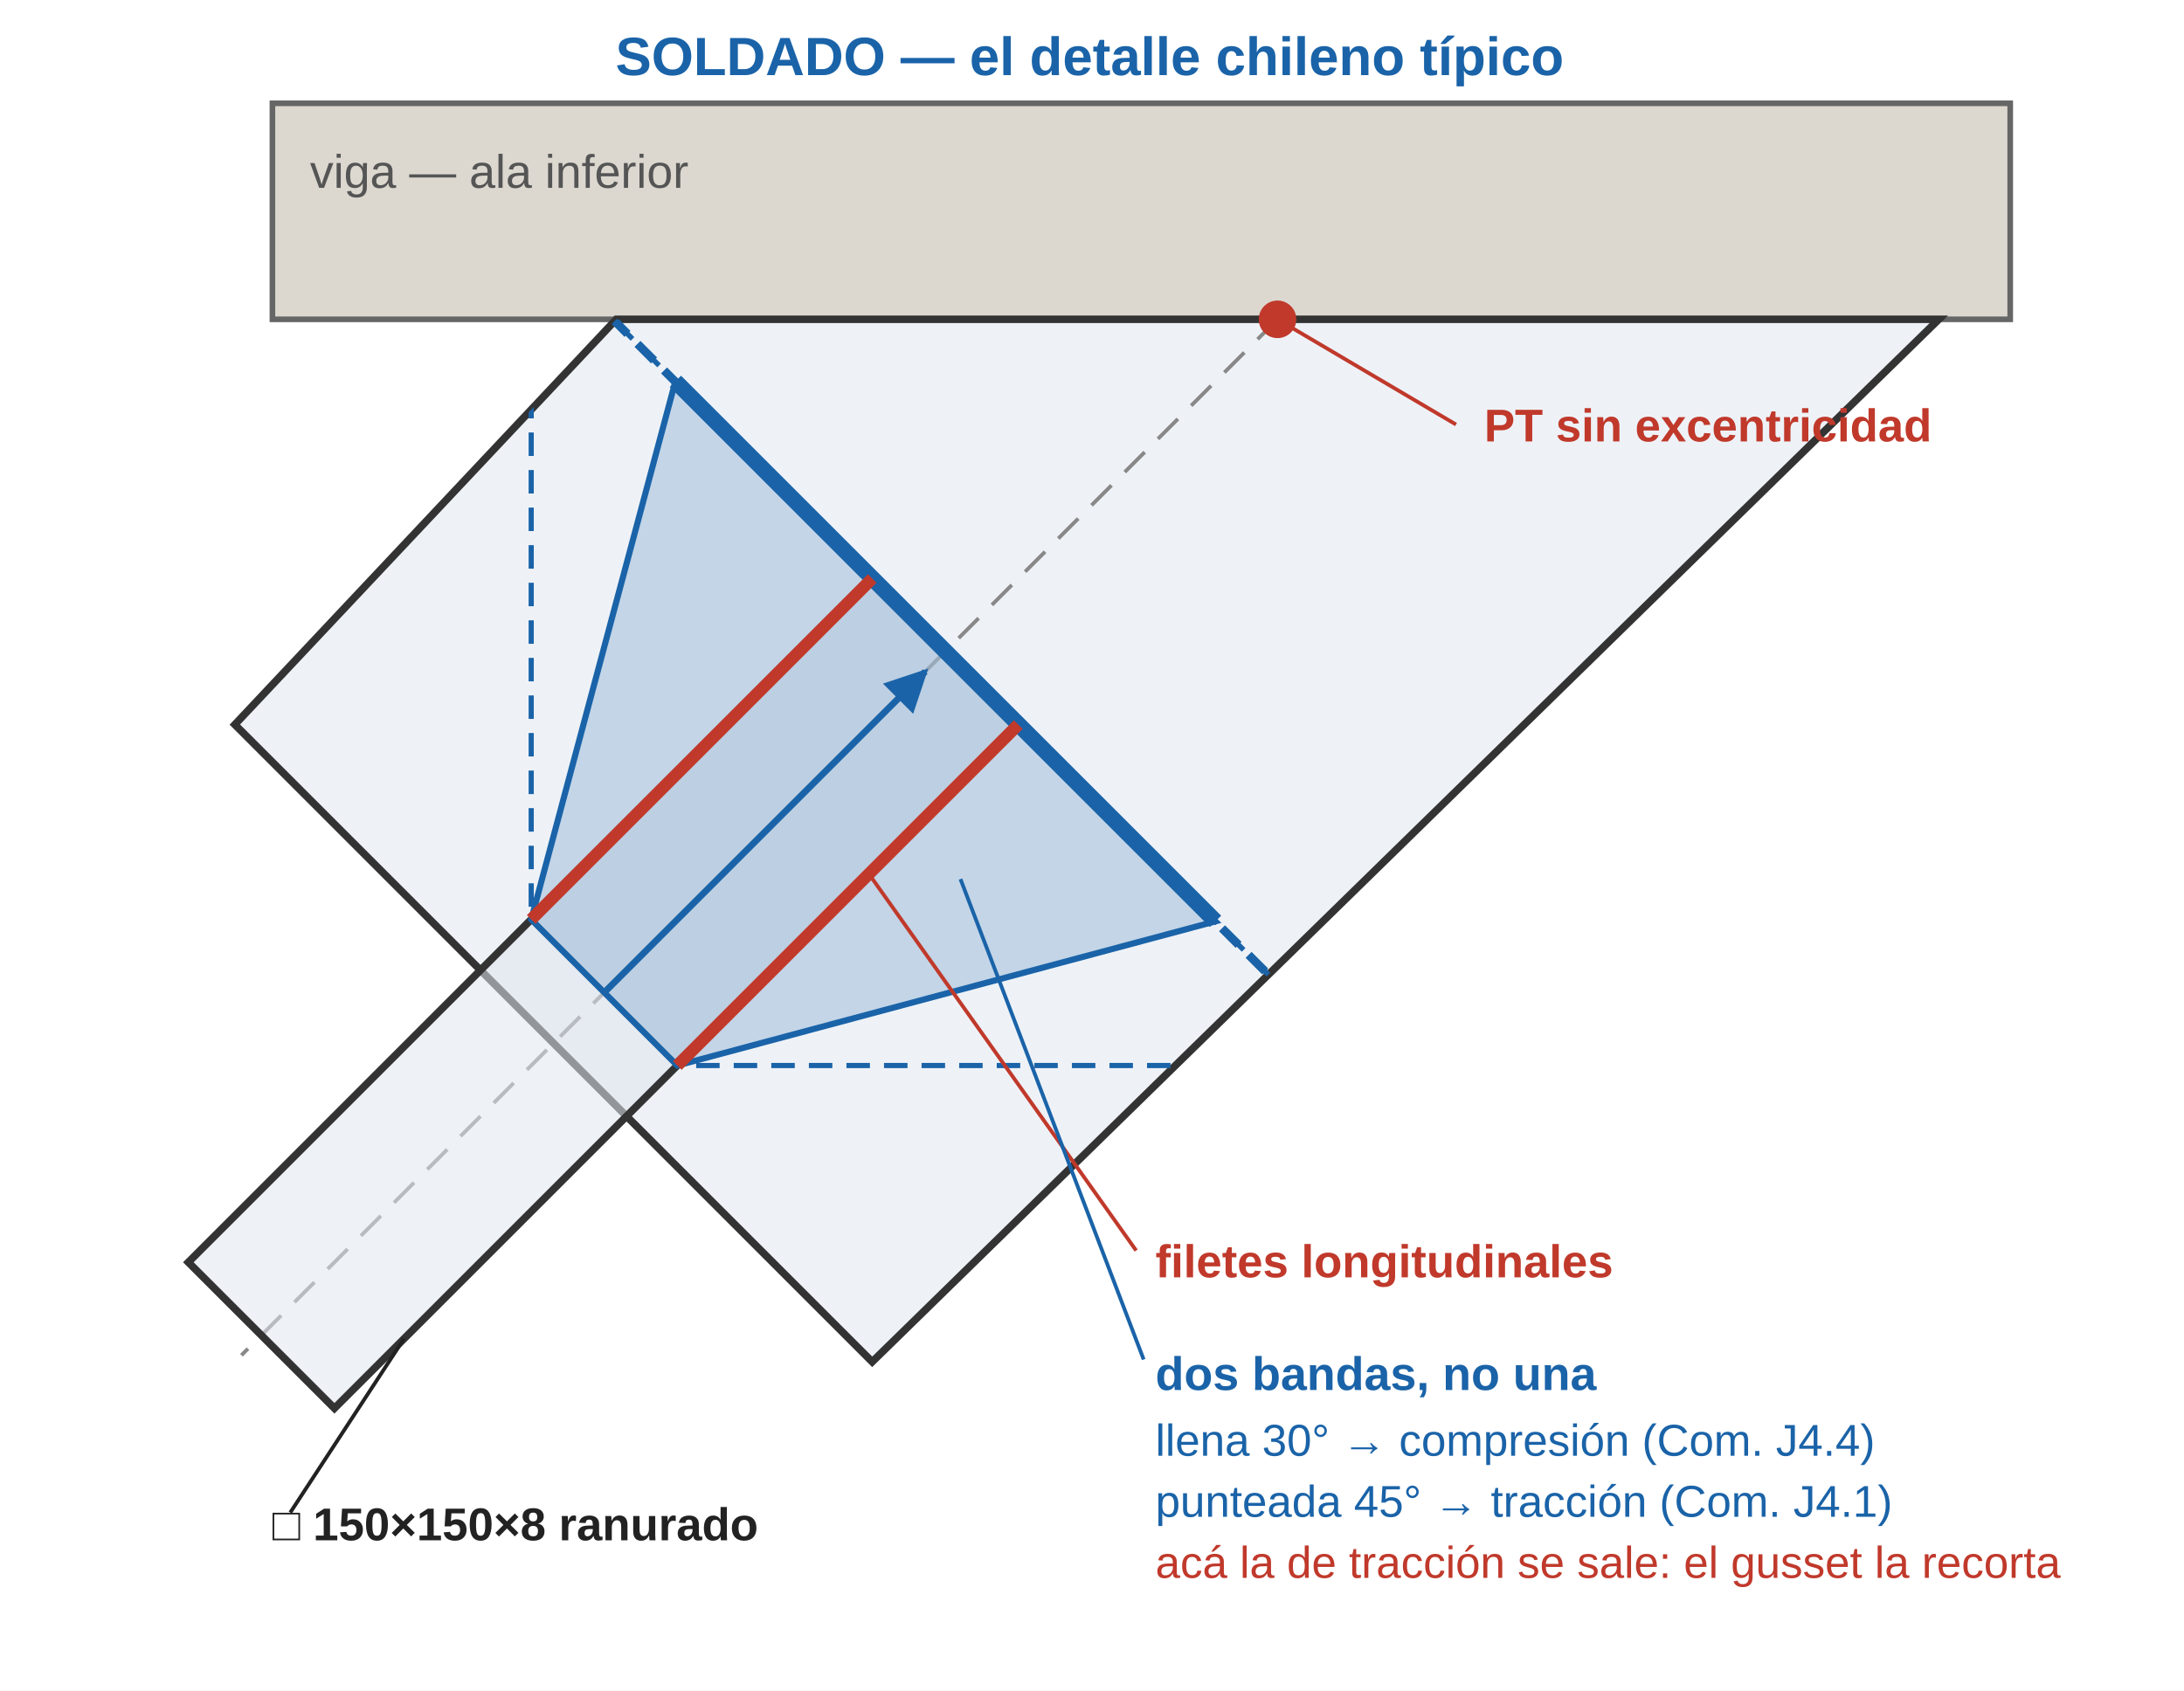
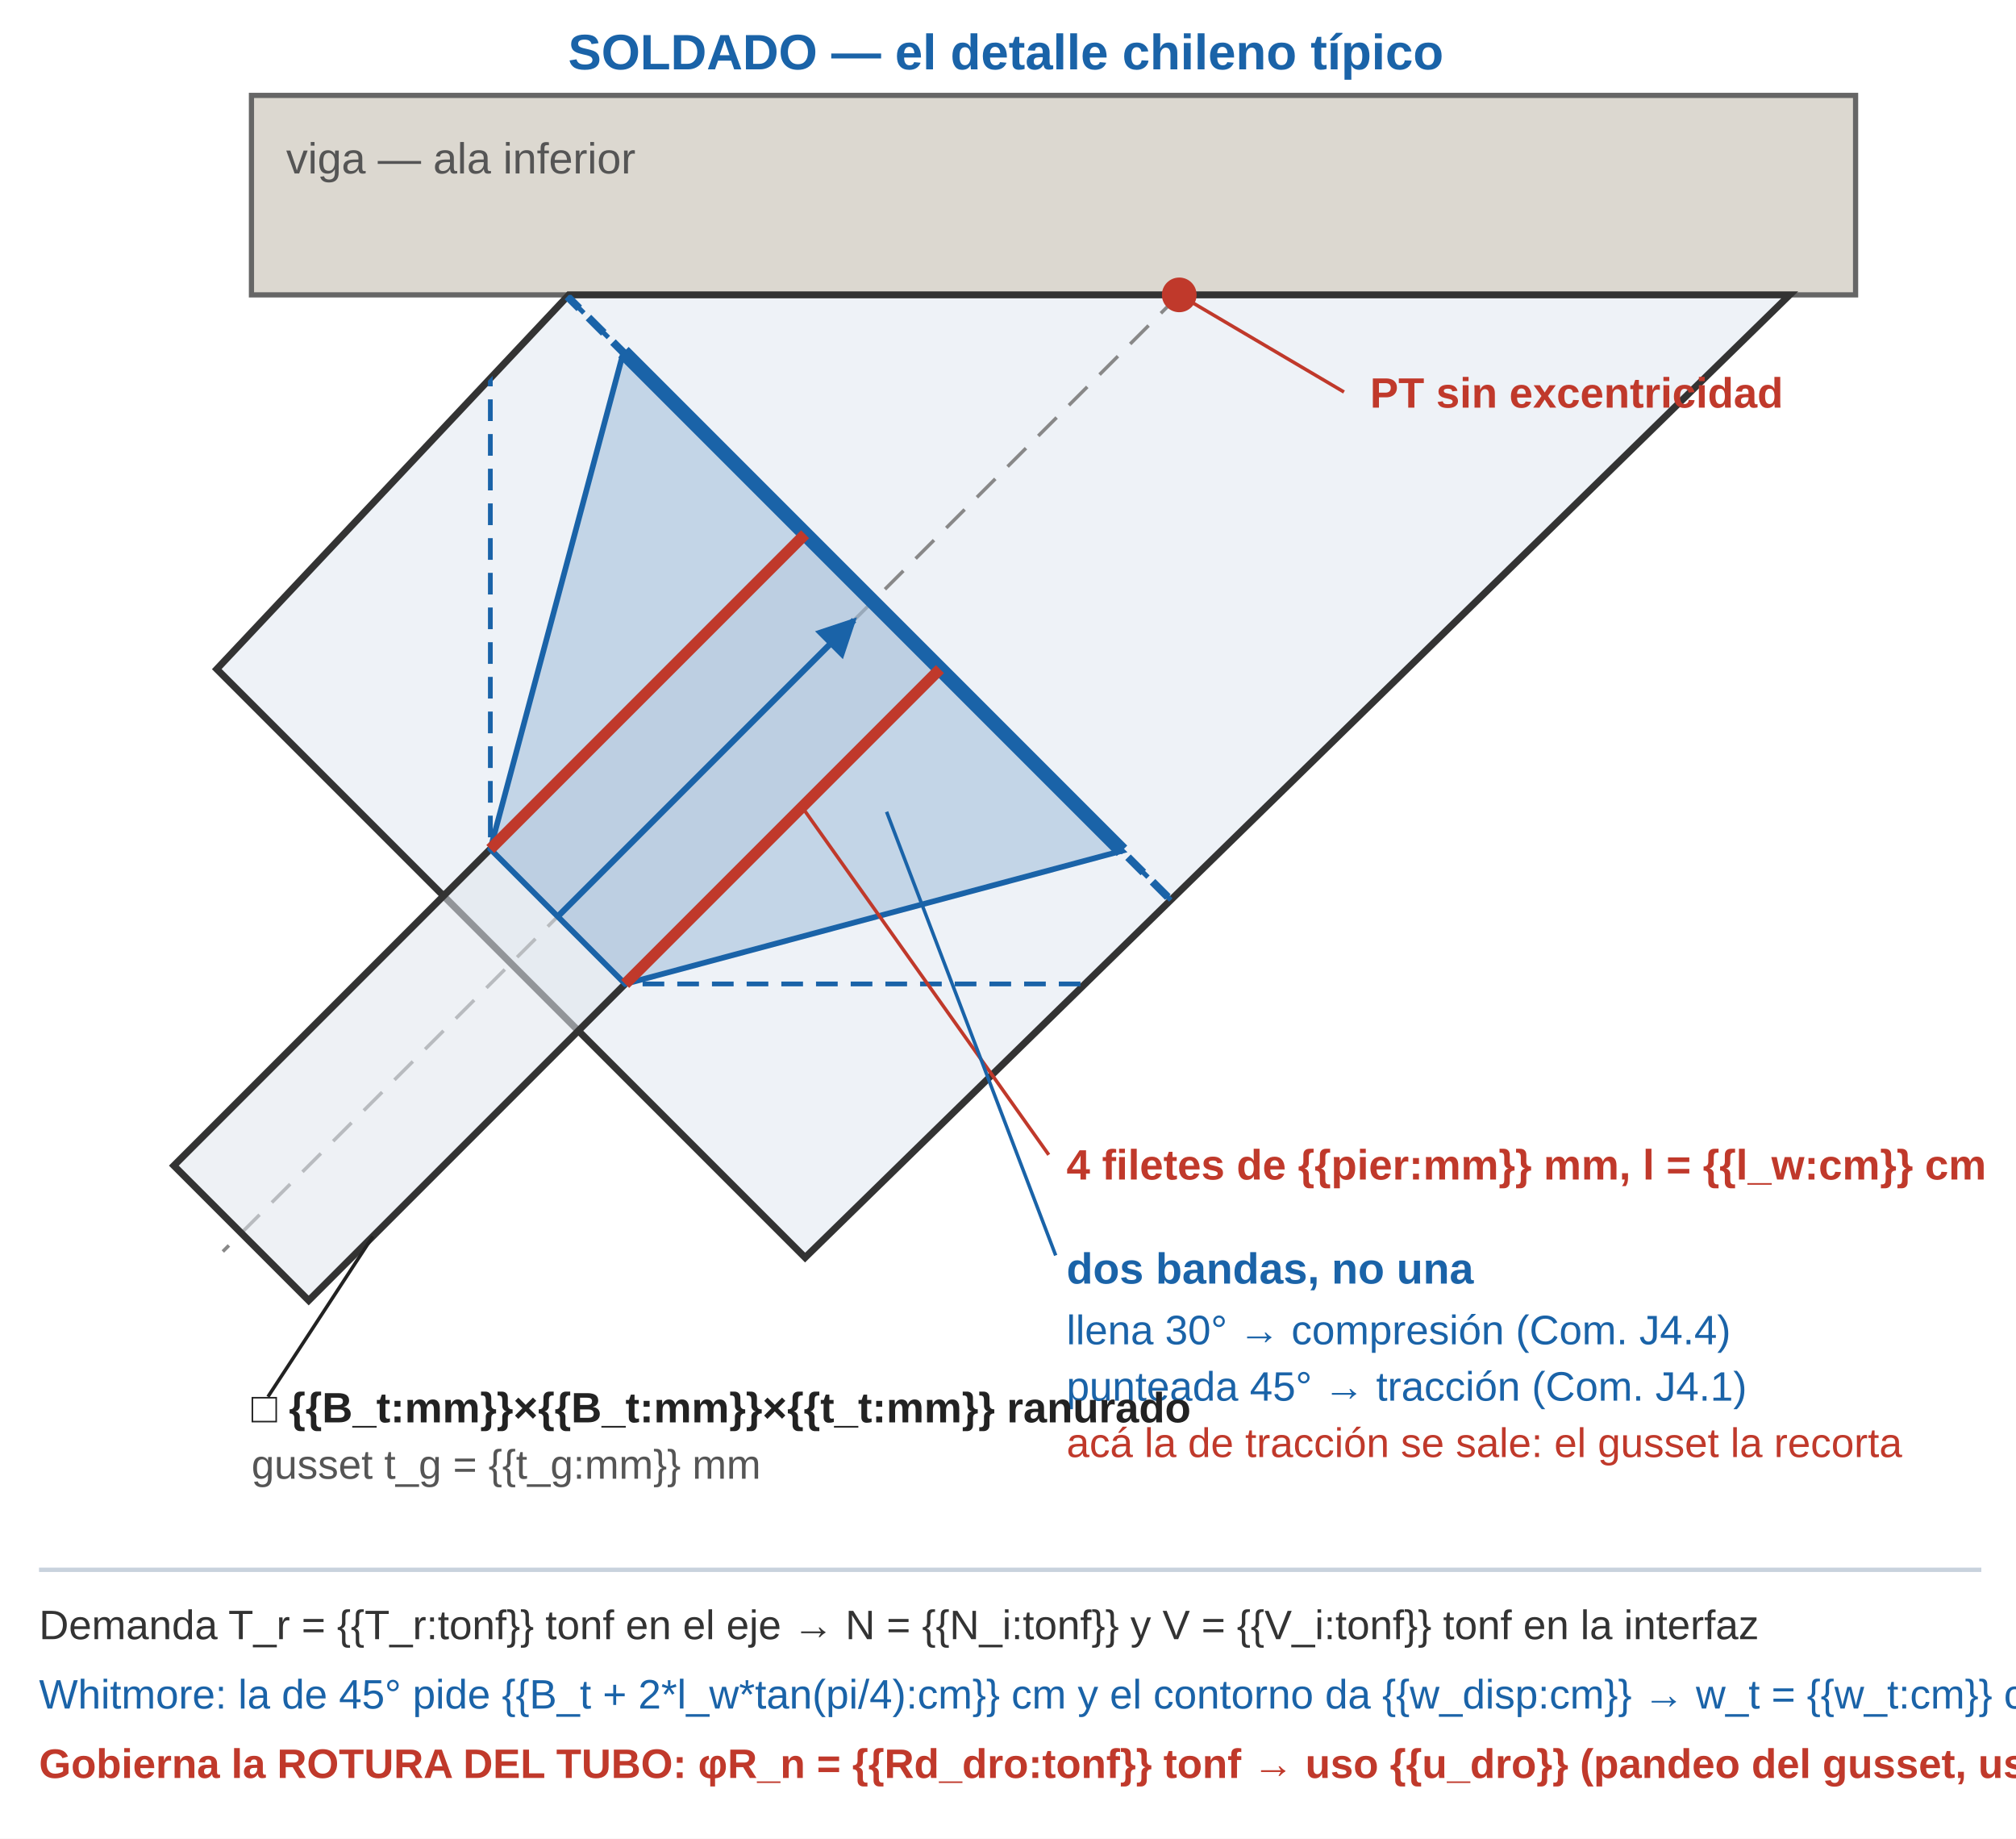
- <svg xmlns="http://www.w3.org/2000/svg" viewBox="0 28 465 360" font-family="Segoe UI, Arial, sans-serif">
+ <svg xmlns="http://www.w3.org/2000/svg" viewBox="0 28 465 424" font-family="Segoe UI, Arial, sans-serif">
  <defs>
    <marker id="bl" viewBox="0 0 10 10" refX="9" refY="5" markerWidth="6.5" markerHeight="6.5" orient="auto">
      <path d="M0,0 L10,5 L0,10 z" fill="#1a63a8" />
    </marker>
    <clipPath id="clipA">
      <polygon points="131.2,96 412.8,96 185.7,318 50,182.3" />
    </clipPath>
  </defs>
-   <rect x="0" y="28" width="465" height="360" fill="#ffffff" />
+   <rect x="0" y="28" width="465" height="424" fill="#ffffff" />
  <text x="232" y="44" font-size="11.5" fill="#1a63a8" text-anchor="middle" font-weight="bold">SOLDADO — el detalle chileno típico</text>
  <rect x="58" y="50" width="370" height="46" fill="#dcd8d0" stroke="#666" stroke-width="1.2" />
  <text x="66" y="68" font-size="10" fill="#555">viga — ala inferior</text>
  <polygon points="131.2,96 412.8,96 185.7,318 50,182.3" fill="#eef2f7" stroke="#333" stroke-width="1.6" />
  <line x1="272" y1="96" x2="51.4" y2="316.6" stroke="#888" stroke-width="0.8" stroke-dasharray="6 4" />
  <circle cx="272" cy="96" r="4" fill="#c0392b" />
  <polygon points="185.7,151.2 216.8,182.3 71.2,327.9 40.1,296.8" fill="#dfe5ec" fill-opacity="0.55" stroke="#333" stroke-width="1.6" />
  <g clip-path="url(#clipA)">
    <polygon points="113.1,223.8 144.2,254.9 289.4,254.9 113.1,78.6" fill="none" stroke="#1a63a8" stroke-width="1.1" stroke-dasharray="5 3" />
    <line x1="113.1" y1="78.6" x2="289.4" y2="254.9" stroke="#1a63a8" stroke-width="1.8" stroke-dasharray="5 3" />
  </g>
  <polygon points="113.1,223.8 144.2,254.9 258.8,224.2 143.8,109.2" fill="#1a63a8" fill-opacity="0.20" stroke="#1a63a8" stroke-width="1.3" />
  <line x1="143.8" y1="109.2" x2="258.8" y2="224.2" stroke="#1a63a8" stroke-width="3.4" />
  <line x1="128.7" y1="239.3" x2="197" y2="171" stroke="#1a63a8" stroke-width="1.4" marker-end="url(#bl)" />
  <line x1="185.7" y1="151.2" x2="113.1" y2="223.8" stroke="#c0392b" stroke-width="2.6" />
  <line x1="216.8" y1="182.3" x2="144.2" y2="254.9" stroke="#c0392b" stroke-width="2.6" />
  <line x1="185" y1="214.1" x2="241.9" y2="294.3" stroke="#c0392b" stroke-width="0.8" />
-   <text x="246" y="300" font-size="9.8" fill="#c0392b" font-weight="bold">filetes longitudinales</text>
+   <text x="246" y="300" font-size="9.8" fill="#c0392b" font-weight="bold">4 filetes de {{pier:mm}} mm, l = {{l_w:cm}} cm</text>
  <line x1="204.5" y1="215.2" x2="243.5" y2="317.5" stroke="#1a63a8" stroke-width="0.8" />
  <text x="246" y="324" font-size="10" fill="#1a63a8" font-weight="bold">dos bandas, no una</text>
  <text x="246" y="338" font-size="9.5" fill="#1a63a8">llena 30° → compresión (Com. J4.4)</text>
  <text x="246" y="351" font-size="9.5" fill="#1a63a8">punteada 45° → tracción (Com. J4.1)</text>
  <text x="246" y="364" font-size="9.5" fill="#c0392b">acá la de tracción se sale: el gusset la recorta</text>
  <line x1="86" y1="313.1" x2="61.8" y2="350.1" stroke="#222" stroke-width="0.8" />
-   <text x="58" y="356" font-size="9.8" fill="#222" font-weight="bold">□ 150×150×8 ranurado</text>
+   <text x="58" y="356" font-size="9.8" fill="#222" font-weight="bold">□ {{B_t:mm}}×{{B_t:mm}}×{{t_t:mm}} ranurado</text>
+   <text x="58" y="369" font-size="9.5" fill="#555">gusset t_g = {{t_g:mm}} mm</text>
  <line x1="272" y1="96" x2="310" y2="118.4" stroke="#c0392b" stroke-width="0.8" />
  <text x="316" y="122" font-size="9.8" fill="#c0392b" font-weight="bold">PT sin excentricidad</text>
+   <line x1="9" y1="390" x2="457" y2="390" stroke="#c8d2dd" stroke-width="1" />
+   <text x="9" y="406" font-size="9.5" fill="#333">Demanda T_r = {{T_r:tonf}} tonf en el eje → N = {{N_i:tonf}} y V = {{V_i:tonf}} tonf en la interfaz</text>
+   <text x="9" y="422" font-size="9.5" fill="#1a63a8">Whitmore: la de 45° pide {{B_t + 2*l_w*tan(pi/4):cm}} cm y el contorno da {{w_disp:cm}} → w_t = {{w_t:cm}} cm · w_c = {{w_c:cm}} cm</text>
+   <text x="9" y="438" font-size="9.5" fill="#c0392b" font-weight="bold">Gobierna la ROTURA DEL TUBO: φR_n = {{Rd_dro:tonf}} tonf → uso {{u_dro}}   (pandeo del gusset, uso {{u_pan}})</text>
</svg>
